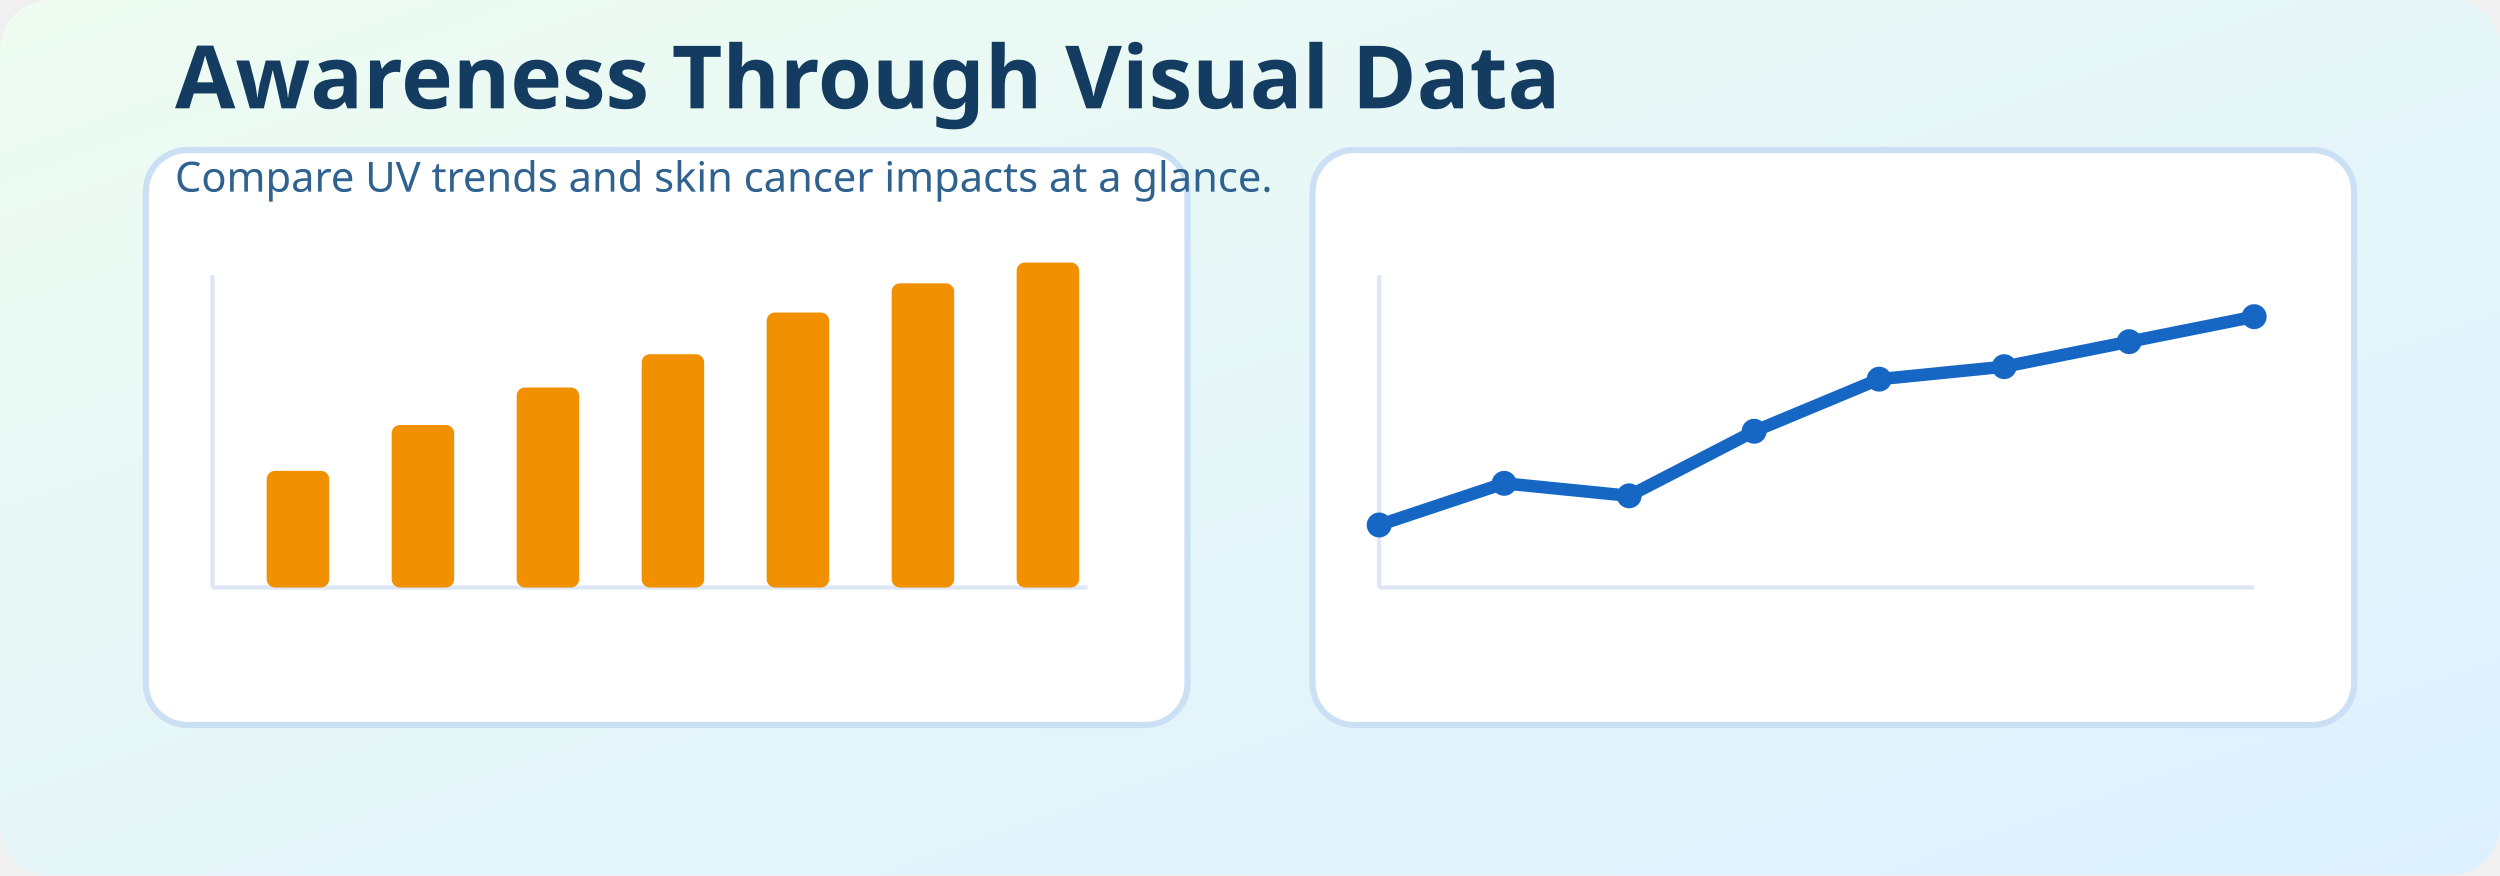
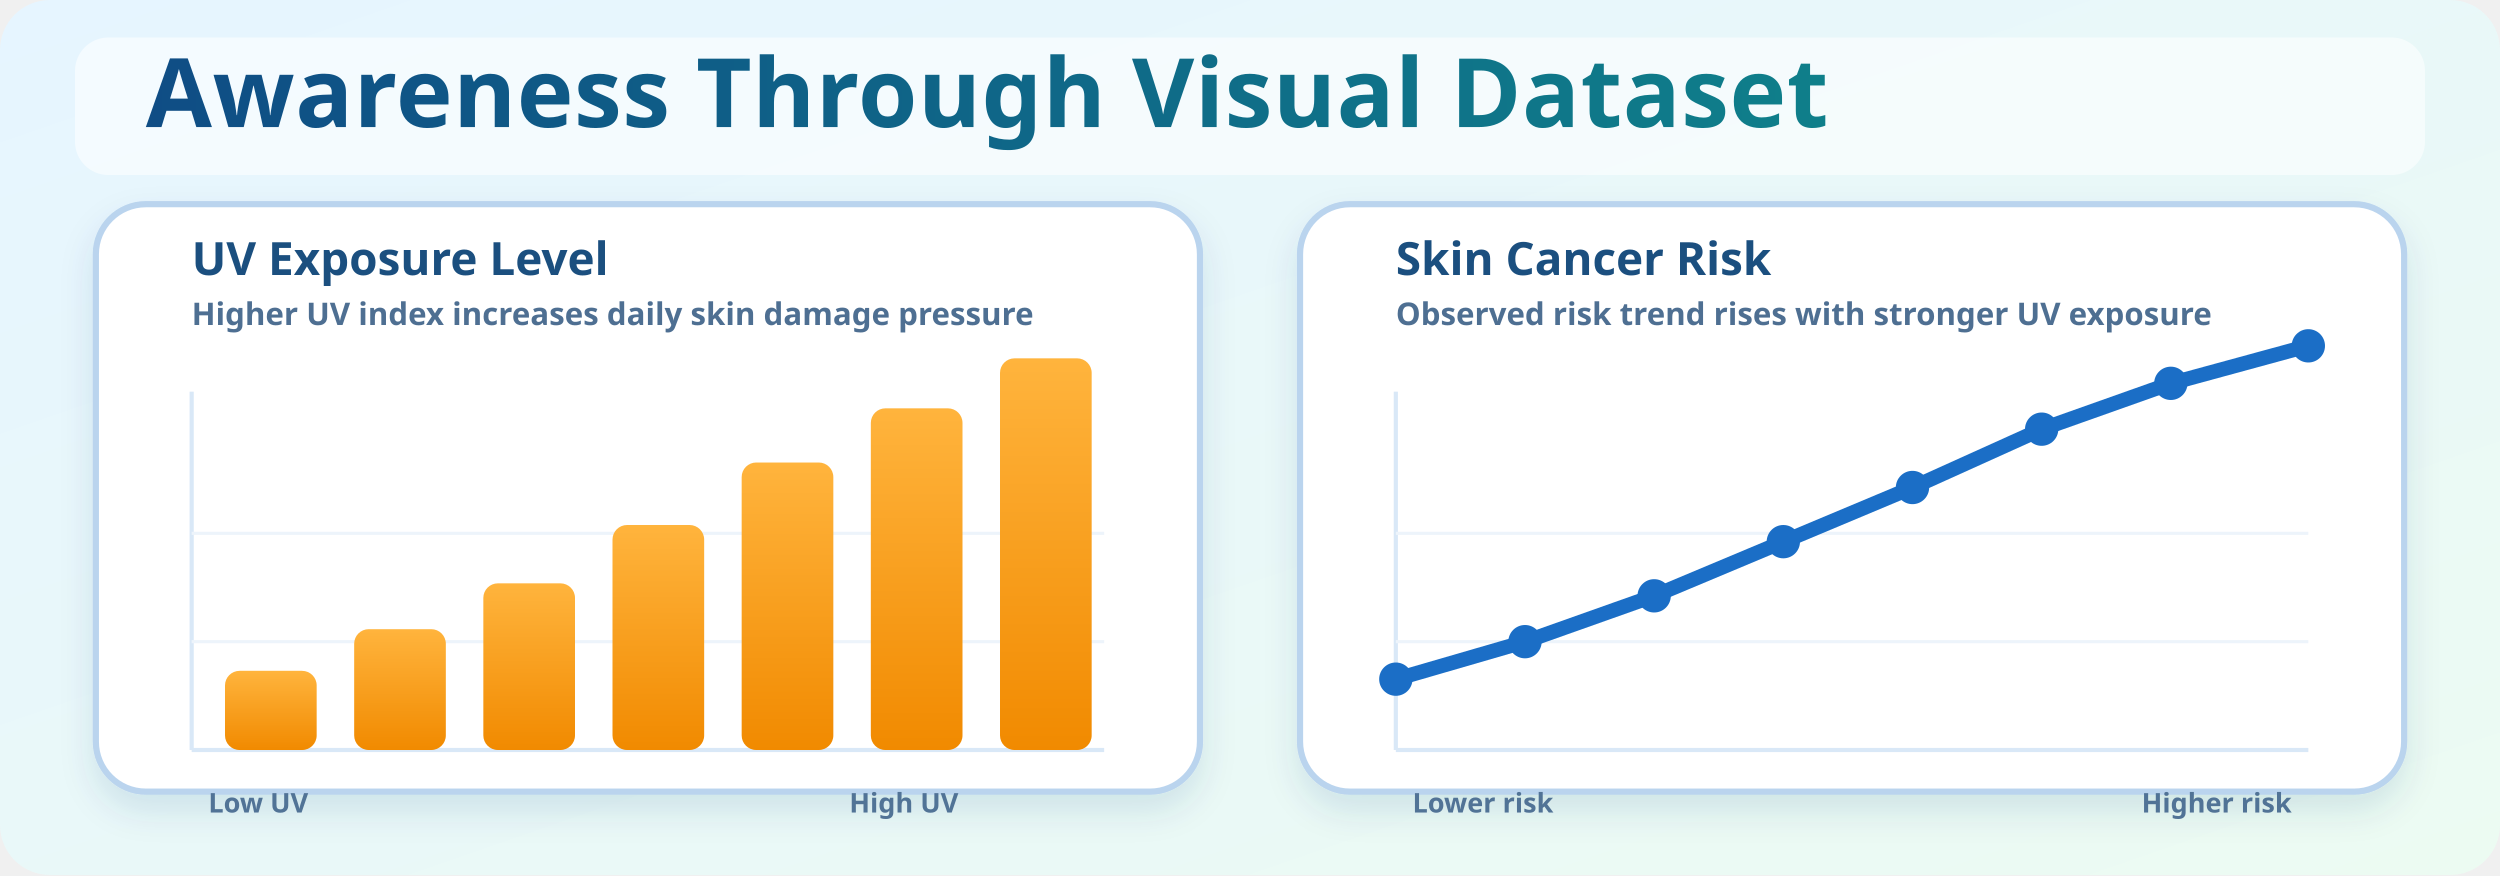
- <svg xmlns="http://www.w3.org/2000/svg" width="1200" height="420" viewBox="0 0 1200 420" role="img" aria-label="UV awareness charts illustration">
+ <svg xmlns="http://www.w3.org/2000/svg" width="1200" height="420" viewBox="0 0 1200 420" role="img" aria-label="UV and skin cancer positive correlation illustration">
  <defs>
-     <linearGradient id="g1" x1="0" x2="1" y1="0" y2="1">
-       <stop offset="0" stop-color="#eefcf1" />
-       <stop offset="1" stop-color="#ddf0ff" />
+     <linearGradient id="bg" x1="0" x2="1" y1="0" y2="1">
+       <stop offset="0" stop-color="#e6f5ff" />
+       <stop offset="1" stop-color="#ecfbf2" />
    </linearGradient>
+     <linearGradient id="titleGlow" x1="0" x2="1" y1="0" y2="0">
+       <stop offset="0" stop-color="#0f4d85" />
+       <stop offset="1" stop-color="#0f7f8a" />
+     </linearGradient>
+     <linearGradient id="barFill" x1="0" x2="0" y1="0" y2="1">
+       <stop offset="0" stop-color="#ffb43d" />
+       <stop offset="1" stop-color="#f18a00" />
+     </linearGradient>
+     <filter id="softShadow" x="-20%" y="-20%" width="140%" height="140%">
+       <feDropShadow dx="0" dy="8" stdDeviation="8" flood-color="#0d4b78" flood-opacity="0.12" />
+     </filter>
  </defs>
-   <rect width="1200" height="420" rx="24" fill="url(#g1)" />
-   <rect x="70" y="72" width="500" height="276" rx="20" fill="#ffffff" stroke="#cce0f5" stroke-width="3" />
-   <rect x="630" y="72" width="500" height="276" rx="20" fill="#ffffff" stroke="#cce0f5" stroke-width="3" />
-   <g transform="translate(102 112)">
-     <line x1="0" y1="170" x2="420" y2="170" stroke="#dce6f4" stroke-width="2" />
-     <line x1="0" y1="20" x2="0" y2="170" stroke="#dce6f4" stroke-width="2" />
-     <rect x="26" y="114" width="30" height="56" rx="4" fill="#f19000" />
-     <rect x="86" y="92" width="30" height="78" rx="4" fill="#f19000" />
-     <rect x="146" y="74" width="30" height="96" rx="4" fill="#f19000" />
-     <rect x="206" y="58" width="30" height="112" rx="4" fill="#f19000" />
-     <rect x="266" y="38" width="30" height="132" rx="4" fill="#f19000" />
-     <rect x="326" y="24" width="30" height="146" rx="4" fill="#f19000" />
-     <rect x="386" y="14" width="30" height="156" rx="4" fill="#f19000" />
+   <rect width="1200" height="420" rx="24" fill="url(#bg)" />
+   <rect x="36" y="18" width="1128" height="66" rx="16" fill="#ffffff" fill-opacity="0.56" />
+   <text x="70" y="61" font-size="46" font-family="Sora, Manrope, Segoe UI, sans-serif" fill="url(#titleGlow)" font-weight="800" letter-spacing="0.3">Awareness Through Visual Dataset</text>
+   <rect x="46" y="98" width="530" height="282" rx="24" fill="#ffffff" stroke="#bad4ee" stroke-width="3" filter="url(#softShadow)" />
+   <rect x="624" y="98" width="530" height="282" rx="24" fill="#ffffff" stroke="#bad4ee" stroke-width="3" filter="url(#softShadow)" />
+   <g transform="translate(92 132)">
+     <text x="0" y="0" font-size="22" font-family="Manrope, Segoe UI, sans-serif" fill="#1b4f7f" font-weight="800">UV Exposure Level</text>
+     <text x="0" y="24" font-size="15" font-family="Manrope, Segoe UI, sans-serif" fill="#4e6f92" font-weight="600">Higher UV index increases daily skin damage pressure</text>
+     <line x1="0" y1="228" x2="438" y2="228" stroke="#d9e8f7" stroke-width="2" />
+     <line x1="0" y1="56" x2="0" y2="228" stroke="#d9e8f7" stroke-width="2" />
+     <line x1="0" y1="176" x2="438" y2="176" stroke="#edf4fb" stroke-width="1.5" />
+     <line x1="0" y1="124" x2="438" y2="124" stroke="#edf4fb" stroke-width="1.5" />
+     <rect x="16" y="190" width="44" height="38" rx="7" fill="url(#barFill)" />
+     <rect x="78" y="170" width="44" height="58" rx="7" fill="url(#barFill)" />
+     <rect x="140" y="148" width="44" height="80" rx="7" fill="url(#barFill)" />
+     <rect x="202" y="120" width="44" height="108" rx="7" fill="url(#barFill)" />
+     <rect x="264" y="90" width="44" height="138" rx="7" fill="url(#barFill)" />
+     <rect x="326" y="64" width="44" height="164" rx="7" fill="url(#barFill)" />
+     <rect x="388" y="40" width="44" height="188" rx="7" fill="url(#barFill)" />
+     <text x="8" y="258" font-size="13" font-family="Manrope, Segoe UI, sans-serif" fill="#517396" font-weight="700">Low UV</text>
+     <text x="368" y="258" font-size="13" font-family="Manrope, Segoe UI, sans-serif" fill="#517396" font-weight="700" text-anchor="end">High UV</text>
  </g>
-   <g transform="translate(662 112)">
-     <line x1="0" y1="170" x2="420" y2="170" stroke="#dce6f4" stroke-width="2" />
-     <line x1="0" y1="20" x2="0" y2="170" stroke="#dce6f4" stroke-width="2" />
-     <polyline points="0,140 60,120 120,126 180,95 240,70 300,64 360,52 420,40" fill="none" stroke="#1667c4" stroke-width="6" stroke-linecap="round" stroke-linejoin="round" />
-     <circle cx="0" cy="140" r="6" fill="#1667c4" />
-     <circle cx="60" cy="120" r="6" fill="#1667c4" />
-     <circle cx="120" cy="126" r="6" fill="#1667c4" />
-     <circle cx="180" cy="95" r="6" fill="#1667c4" />
-     <circle cx="240" cy="70" r="6" fill="#1667c4" />
-     <circle cx="300" cy="64" r="6" fill="#1667c4" />
-     <circle cx="360" cy="52" r="6" fill="#1667c4" />
-     <circle cx="420" cy="40" r="6" fill="#1667c4" />
+   <g transform="translate(670 132)">
+     <text x="0" y="0" font-size="22" font-family="Manrope, Segoe UI, sans-serif" fill="#1b4f7f" font-weight="800">Skin Cancer Risk</text>
+     <text x="0" y="24" font-size="15" font-family="Manrope, Segoe UI, sans-serif" fill="#4e6f92" font-weight="600">Observed risk trend rises with stronger UV exposure</text>
+     <line x1="0" y1="228" x2="438" y2="228" stroke="#d9e8f7" stroke-width="2" />
+     <line x1="0" y1="56" x2="0" y2="228" stroke="#d9e8f7" stroke-width="2" />
+     <line x1="0" y1="176" x2="438" y2="176" stroke="#edf4fb" stroke-width="1.5" />
+     <line x1="0" y1="124" x2="438" y2="124" stroke="#edf4fb" stroke-width="1.5" />
+     <polyline points="0,194 62,176 124,154 186,128 248,102 310,74 372,52 438,34" fill="none" stroke="#1b6ec6" stroke-width="7" stroke-linecap="round" stroke-linejoin="round" />
+     <circle cx="0" cy="194" r="8" fill="#1b6ec6" />
+     <circle cx="62" cy="176" r="8" fill="#1b6ec6" />
+     <circle cx="124" cy="154" r="8" fill="#1b6ec6" />
+     <circle cx="186" cy="128" r="8" fill="#1b6ec6" />
+     <circle cx="248" cy="102" r="8" fill="#1b6ec6" />
+     <circle cx="310" cy="74" r="8" fill="#1b6ec6" />
+     <circle cx="372" cy="52" r="8" fill="#1b6ec6" />
+     <circle cx="438" cy="34" r="8" fill="#1b6ec6" />
+     <text x="8" y="258" font-size="13" font-family="Manrope, Segoe UI, sans-serif" fill="#517396" font-weight="700">Lower risk</text>
+     <text x="430" y="258" font-size="13" font-family="Manrope, Segoe UI, sans-serif" fill="#517396" font-weight="700" text-anchor="end">Higher risk</text>
  </g>
-   <text x="84" y="52" font-size="42" font-family="Verdana, sans-serif" fill="#143b60" font-weight="700">Awareness Through Visual Data</text>
-   <text x="84" y="92" font-size="20" font-family="Verdana, sans-serif" fill="#2f628f">Compare UV trends and skin cancer impacts at a glance.</text>
</svg>
